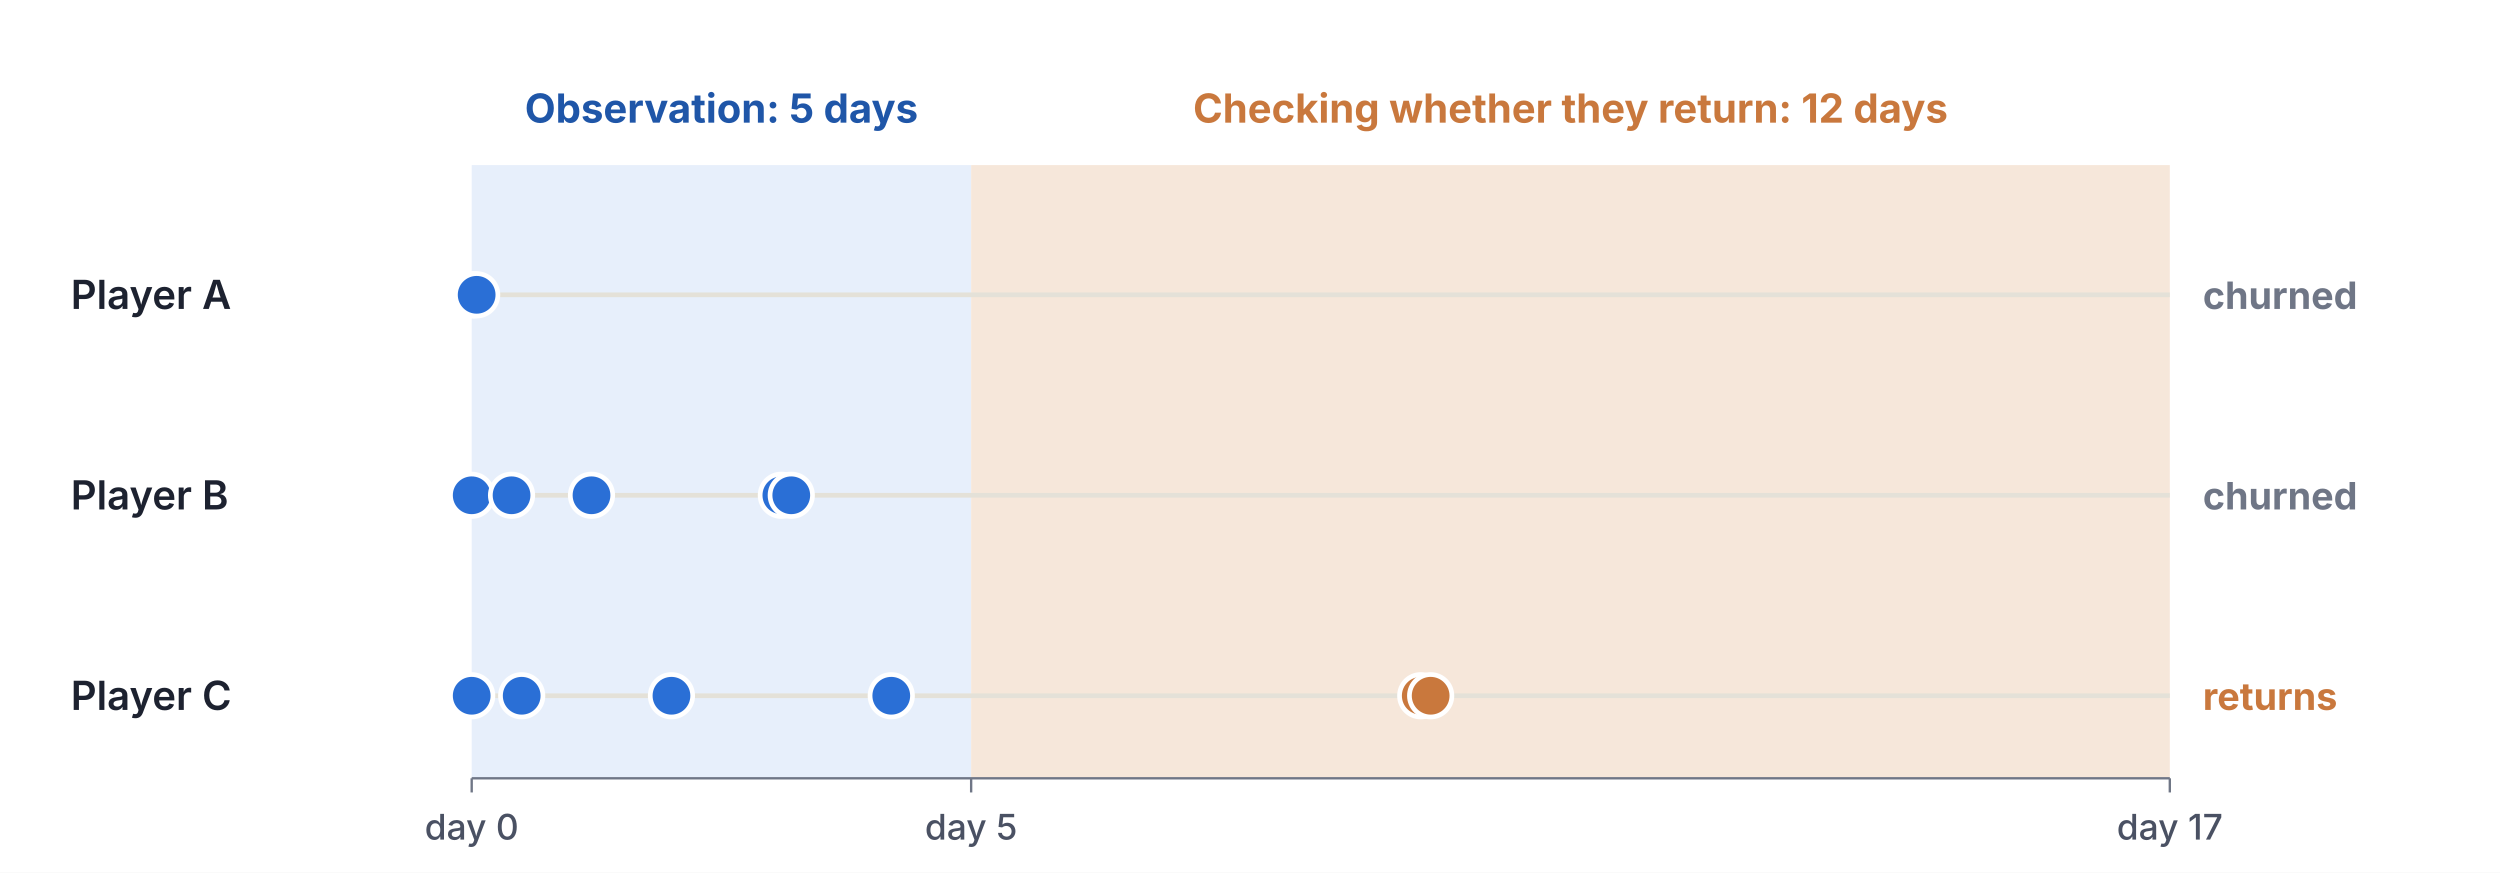
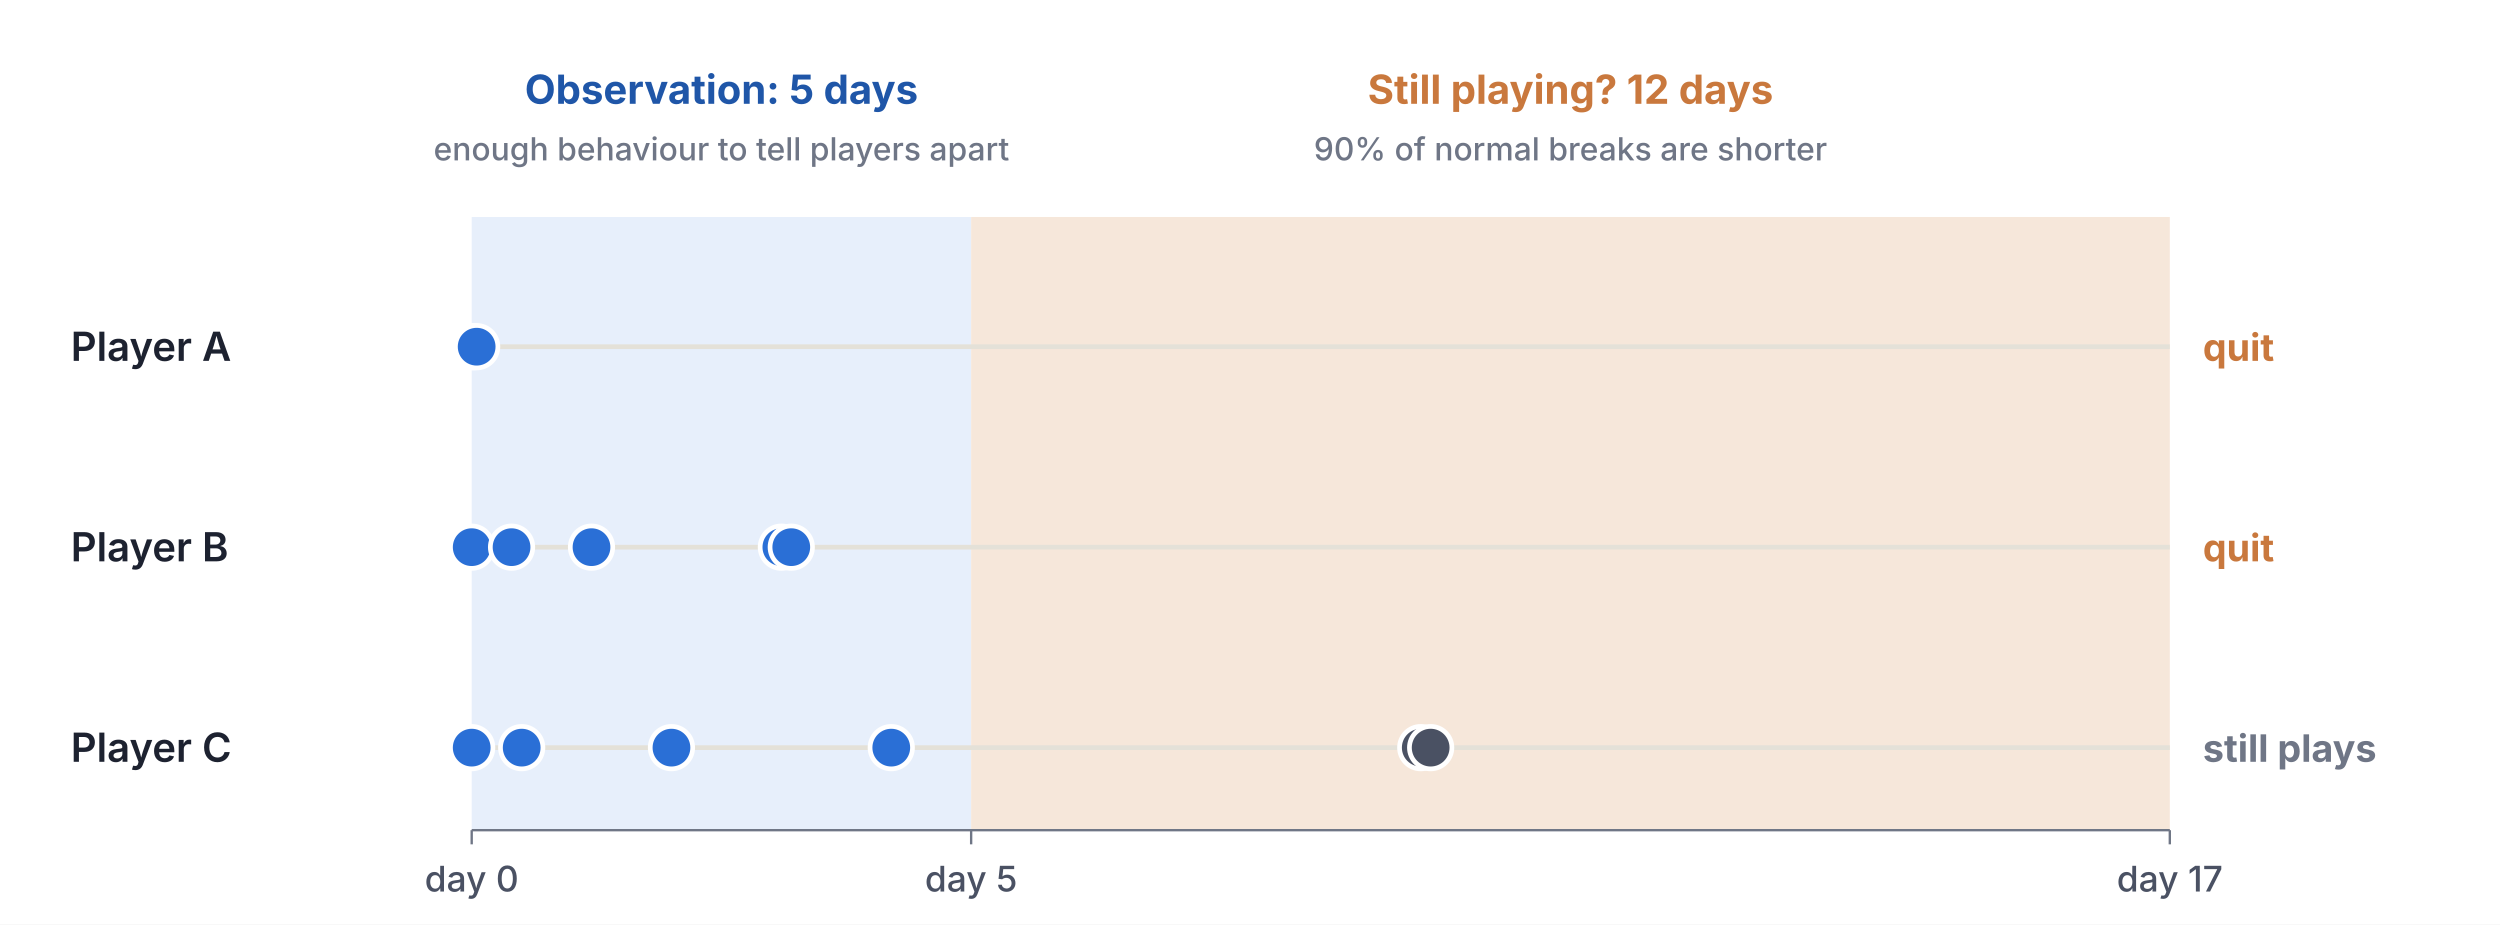
- <svg xmlns="http://www.w3.org/2000/svg" viewBox="0 0 1060 370" width="1060" height="370" font-family="Inter, 'Segoe UI', Helvetica, Arial, sans-serif">
-   <rect width="1060" height="370" fill="#ffffff" />
+ <svg xmlns="http://www.w3.org/2000/svg" viewBox="0 0 1060 392" width="1060" height="392" font-family="Inter, 'Segoe UI', Helvetica, Arial, sans-serif">
+   <rect width="1060" height="392" fill="#ffffff" />
  <defs>
    <marker id="a" viewBox="0 0 10 10" refX="8" refY="5" markerWidth="7" markerHeight="7" orient="auto">
      <path d="M0,0 L10,5 L0,10 z" fill="#6f7686" />
    </marker>
  </defs>
-   <rect x="200.0" y="70" width="211.765" height="260" fill="#e7effb" />
-   <rect x="411.765" y="70" width="508.235" height="260" fill="#f6e7da" />
-   <text x="305.882" y="52" font-size="17" fill="#1f56a8" font-weight="700" text-anchor="middle">Observation: 5 days</text>
-   <text x="665.882" y="52" font-size="17" fill="#c9783d" font-weight="700" text-anchor="middle">Checking whether they return: 12 days</text>
-   <text x="30" y="131" font-size="17" fill="#1d2230" font-weight="600" text-anchor="start">Player A</text>
-   <line x1="200.0" y1="125" x2="920.0" y2="125" stroke="#e4e1d8" stroke-width="2" />
-   <circle cx="200.0" cy="125" r="9" fill="#2a6fd6" stroke="#ffffff" stroke-width="2" />
-   <circle cx="200.8" cy="125" r="9" fill="#2a6fd6" stroke="#ffffff" stroke-width="2" />
-   <circle cx="202.1" cy="125" r="9" fill="#2a6fd6" stroke="#ffffff" stroke-width="2" />
-   <text x="934.0" y="131" font-size="16" fill="#6f7686" font-weight="700" text-anchor="start">churned</text>
-   <text x="30" y="216" font-size="17" fill="#1d2230" font-weight="600" text-anchor="start">Player B</text>
-   <line x1="200.0" y1="210" x2="920.0" y2="210" stroke="#e4e1d8" stroke-width="2" />
-   <circle cx="200.0" cy="210" r="9" fill="#2a6fd6" stroke="#ffffff" stroke-width="2" />
-   <circle cx="216.9" cy="210" r="9" fill="#2a6fd6" stroke="#ffffff" stroke-width="2" />
-   <circle cx="250.8" cy="210" r="9" fill="#2a6fd6" stroke="#ffffff" stroke-width="2" />
-   <circle cx="331.3" cy="210" r="9" fill="#2a6fd6" stroke="#ffffff" stroke-width="2" />
-   <circle cx="335.5" cy="210" r="9" fill="#2a6fd6" stroke="#ffffff" stroke-width="2" />
-   <text x="934.0" y="216" font-size="16" fill="#6f7686" font-weight="700" text-anchor="start">churned</text>
-   <text x="30" y="301" font-size="17" fill="#1d2230" font-weight="600" text-anchor="start">Player C</text>
-   <line x1="200.0" y1="295" x2="920.0" y2="295" stroke="#e4e1d8" stroke-width="2" />
-   <circle cx="200.0" cy="295" r="9" fill="#2a6fd6" stroke="#ffffff" stroke-width="2" />
-   <circle cx="221.2" cy="295" r="9" fill="#2a6fd6" stroke="#ffffff" stroke-width="2" />
-   <circle cx="284.7" cy="295" r="9" fill="#2a6fd6" stroke="#ffffff" stroke-width="2" />
-   <circle cx="377.9" cy="295" r="9" fill="#2a6fd6" stroke="#ffffff" stroke-width="2" />
-   <circle cx="602.4" cy="295" r="9" fill="#c9783d" stroke="#ffffff" stroke-width="2" />
-   <circle cx="606.6" cy="295" r="9" fill="#c9783d" stroke="#ffffff" stroke-width="2" />
-   <text x="934.0" y="301" font-size="16" fill="#c9783d" font-weight="700" text-anchor="start">returns</text>
-   <line x1="200.0" y1="330" x2="920.0" y2="330" stroke="#6f7686" />
-   <line x1="200.0" y1="330" x2="200.0" y2="336" stroke="#6f7686" />
-   <text x="200.0" y="356" font-size="15" fill="#4a5163" font-weight="500" text-anchor="middle">day 0</text>
-   <line x1="411.765" y1="330" x2="411.765" y2="336" stroke="#6f7686" />
-   <text x="411.765" y="356" font-size="15" fill="#4a5163" font-weight="500" text-anchor="middle">day 5</text>
-   <line x1="920.0" y1="330" x2="920.0" y2="336" stroke="#6f7686" />
-   <text x="920.0" y="356" font-size="15" fill="#4a5163" font-weight="500" text-anchor="middle">day 17</text>
+   <rect x="200.0" y="92" width="211.765" height="260" fill="#e7effb" />
+   <rect x="411.765" y="92" width="508.235" height="260" fill="#f6e7da" />
+   <text x="305.882" y="44" font-size="17" fill="#1f56a8" font-weight="700" text-anchor="middle">Observation: 5 days</text>
+   <text x="305.882" y="68" font-size="13.5" fill="#6f7686" font-weight="500" text-anchor="middle">enough behaviour to tell players apart</text>
+   <text x="665.882" y="44" font-size="17" fill="#c9783d" font-weight="700" text-anchor="middle">Still playing? 12 days</text>
+   <text x="665.882" y="68" font-size="13.5" fill="#6f7686" font-weight="500" text-anchor="middle">90% of normal breaks are shorter</text>
+   <text x="30" y="153" font-size="17" fill="#1d2230" font-weight="600" text-anchor="start">Player A</text>
+   <line x1="200.0" y1="147" x2="920.0" y2="147" stroke="#e4e1d8" stroke-width="2" />
+   <circle cx="200.0" cy="147" r="9" fill="#2a6fd6" stroke="#ffffff" stroke-width="2" />
+   <circle cx="200.8" cy="147" r="9" fill="#2a6fd6" stroke="#ffffff" stroke-width="2" />
+   <circle cx="202.1" cy="147" r="9" fill="#2a6fd6" stroke="#ffffff" stroke-width="2" />
+   <text x="934.0" y="153" font-size="16" fill="#c9783d" font-weight="700" text-anchor="start">quit</text>
+   <text x="30" y="238" font-size="17" fill="#1d2230" font-weight="600" text-anchor="start">Player B</text>
+   <line x1="200.0" y1="232" x2="920.0" y2="232" stroke="#e4e1d8" stroke-width="2" />
+   <circle cx="200.0" cy="232" r="9" fill="#2a6fd6" stroke="#ffffff" stroke-width="2" />
+   <circle cx="216.9" cy="232" r="9" fill="#2a6fd6" stroke="#ffffff" stroke-width="2" />
+   <circle cx="250.8" cy="232" r="9" fill="#2a6fd6" stroke="#ffffff" stroke-width="2" />
+   <circle cx="331.3" cy="232" r="9" fill="#2a6fd6" stroke="#ffffff" stroke-width="2" />
+   <circle cx="335.5" cy="232" r="9" fill="#2a6fd6" stroke="#ffffff" stroke-width="2" />
+   <text x="934.0" y="238" font-size="16" fill="#c9783d" font-weight="700" text-anchor="start">quit</text>
+   <text x="30" y="323" font-size="17" fill="#1d2230" font-weight="600" text-anchor="start">Player C</text>
+   <line x1="200.0" y1="317" x2="920.0" y2="317" stroke="#e4e1d8" stroke-width="2" />
+   <circle cx="200.0" cy="317" r="9" fill="#2a6fd6" stroke="#ffffff" stroke-width="2" />
+   <circle cx="221.2" cy="317" r="9" fill="#2a6fd6" stroke="#ffffff" stroke-width="2" />
+   <circle cx="284.7" cy="317" r="9" fill="#2a6fd6" stroke="#ffffff" stroke-width="2" />
+   <circle cx="377.9" cy="317" r="9" fill="#2a6fd6" stroke="#ffffff" stroke-width="2" />
+   <circle cx="602.4" cy="317" r="9" fill="#4a5163" stroke="#ffffff" stroke-width="2" />
+   <circle cx="606.6" cy="317" r="9" fill="#4a5163" stroke="#ffffff" stroke-width="2" />
+   <text x="934.0" y="323" font-size="16" fill="#6f7686" font-weight="700" text-anchor="start">still plays</text>
+   <line x1="200.0" y1="352" x2="920.0" y2="352" stroke="#6f7686" />
+   <line x1="200.0" y1="352" x2="200.0" y2="358" stroke="#6f7686" />
+   <text x="200.0" y="378" font-size="15" fill="#4a5163" font-weight="500" text-anchor="middle">day 0</text>
+   <line x1="411.765" y1="352" x2="411.765" y2="358" stroke="#6f7686" />
+   <text x="411.765" y="378" font-size="15" fill="#4a5163" font-weight="500" text-anchor="middle">day 5</text>
+   <line x1="920.0" y1="352" x2="920.0" y2="358" stroke="#6f7686" />
+   <text x="920.0" y="378" font-size="15" fill="#4a5163" font-weight="500" text-anchor="middle">day 17</text>
</svg>
